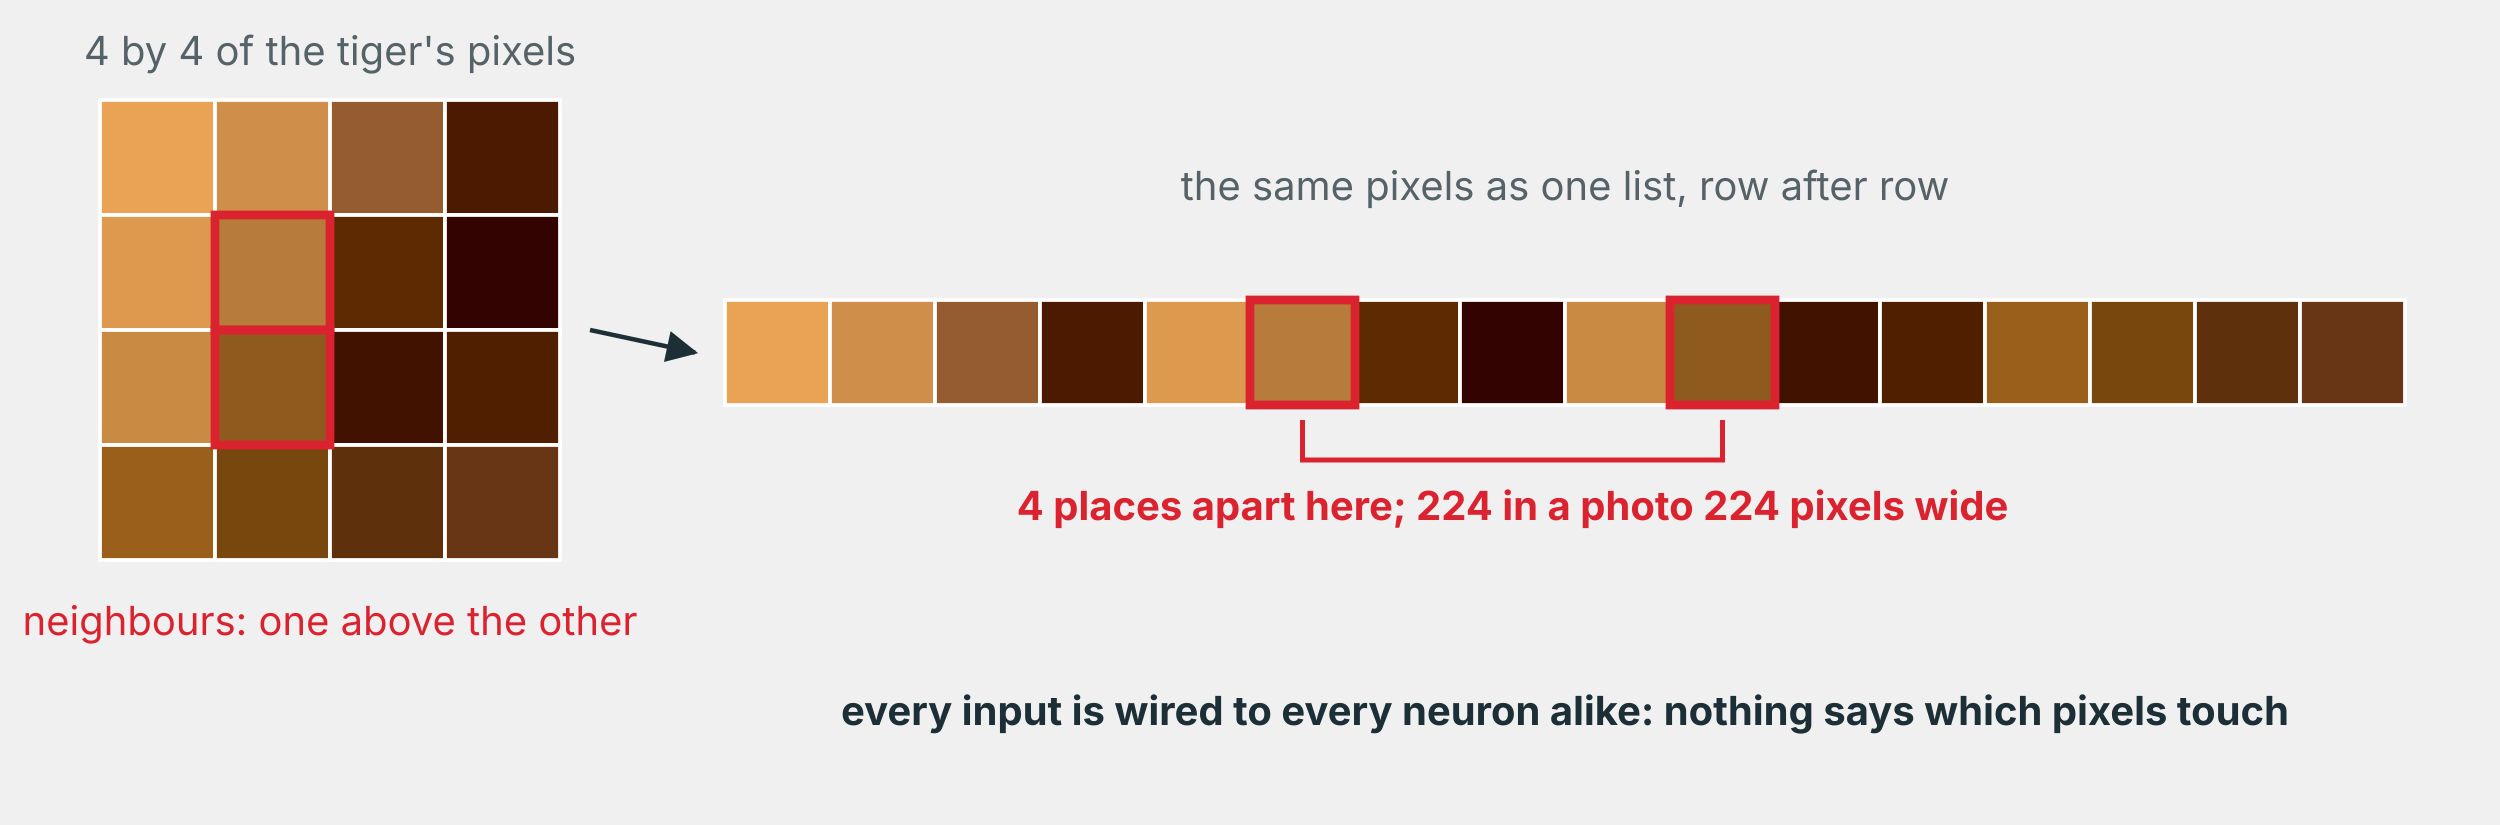
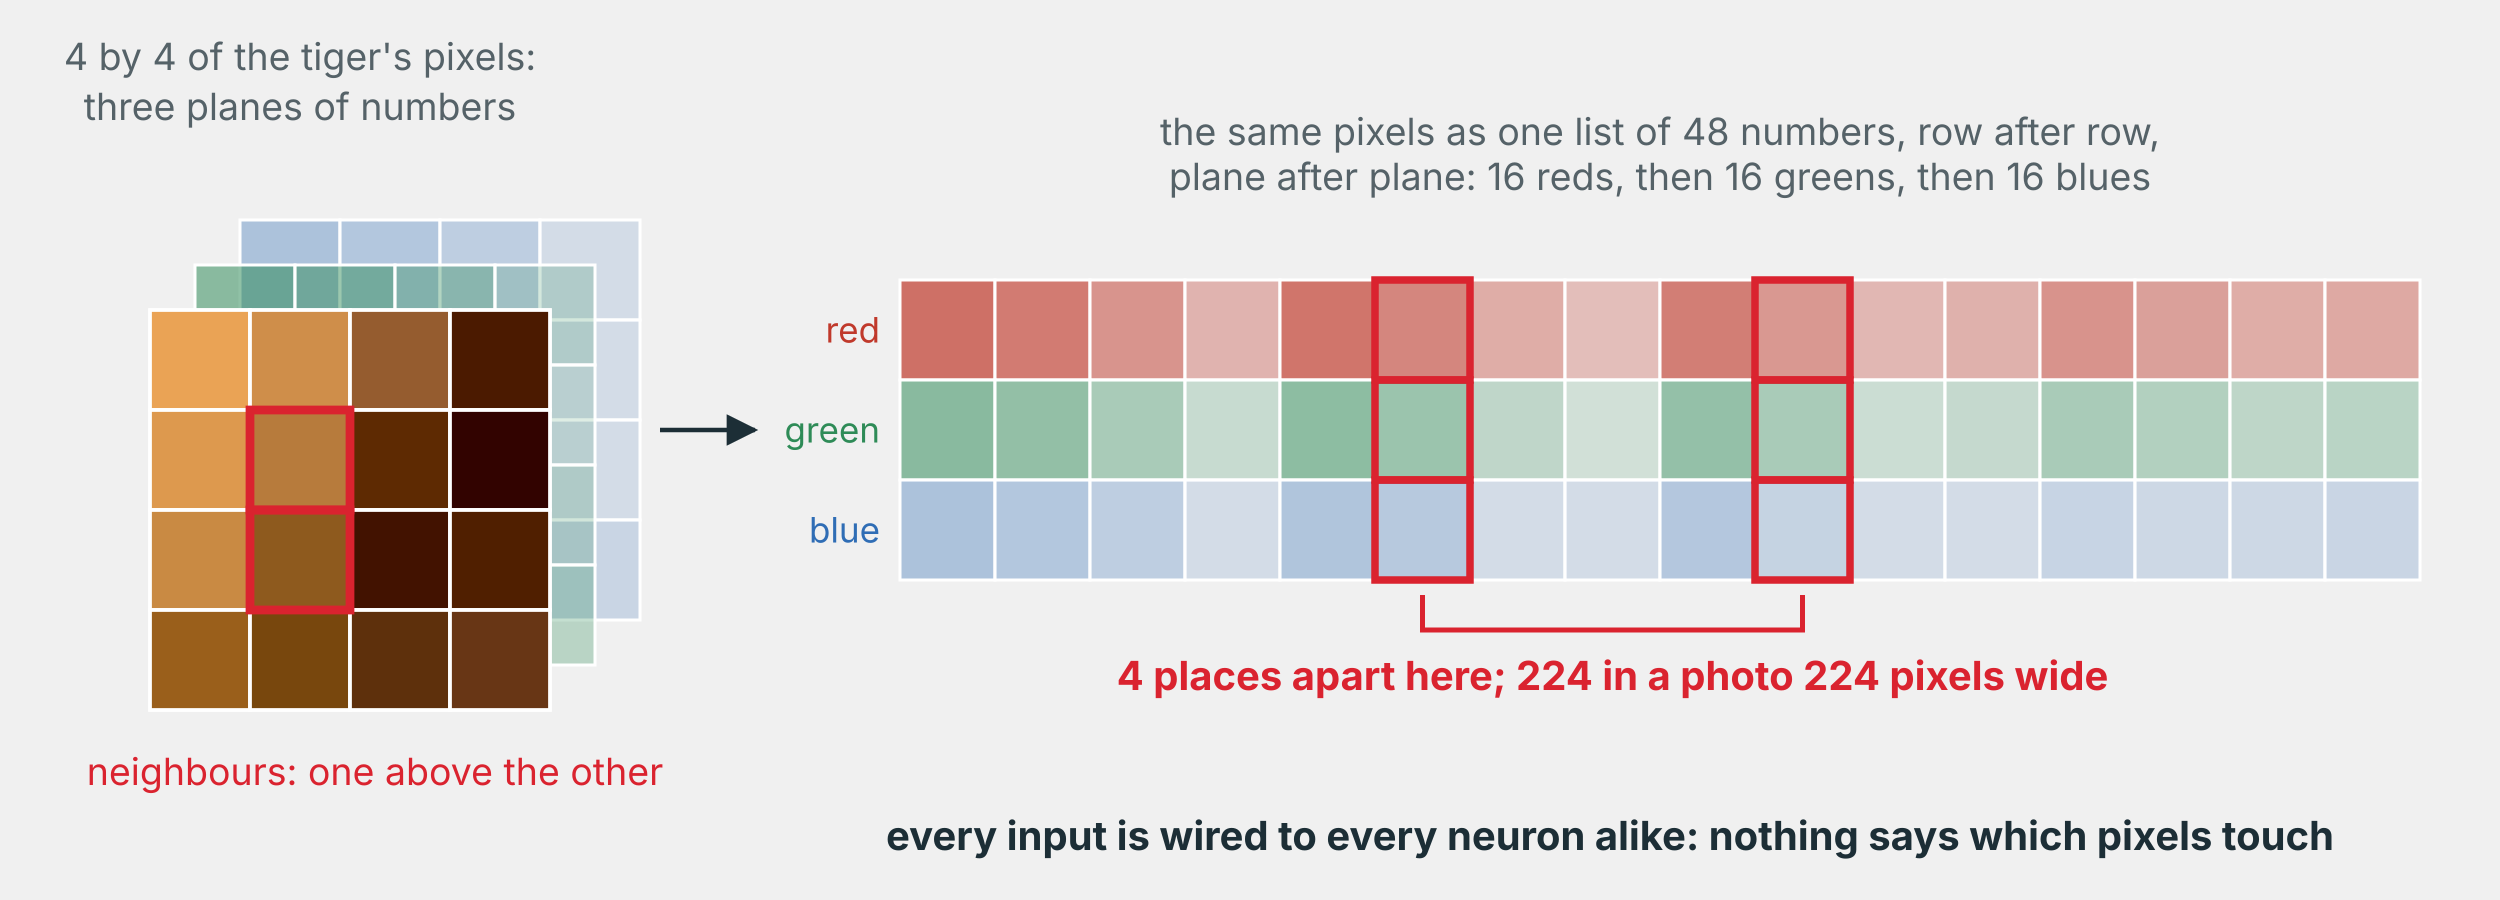
- <svg xmlns="http://www.w3.org/2000/svg" viewBox="0 0 1000 330" font-family="Inter, Arimo, Helvetica, sans-serif">
+ <svg xmlns="http://www.w3.org/2000/svg" viewBox="0 0 1000 360" font-family="Inter, Arimo, Helvetica, sans-serif">
  <defs>
    <marker id="ah" viewBox="0 0 10 10" refX="9" refY="5" markerWidth="7" markerHeight="7" orient="auto-start-reverse">
      <path d="M0,0 L10,5 L0,10 z" fill="#1c2e36" />
    </marker>
    <marker id="ahA" viewBox="0 0 10 10" refX="9" refY="5" markerWidth="7" markerHeight="7" orient="auto-start-reverse">
      <path class="accent-fill" d="M0,0 L10,5 L0,10 z" fill="#00609c" />
    </marker>
  </defs>
  <g data-step="1">
-     <text x="132.0" y="26" font-size="16" font-weight="normal" text-anchor="middle" fill="#556268">4 by 4 of the tiger's pixels</text>
-     <rect x="40" y="40" width="46" height="46" rx="0" fill="rgb(234,163,85)" stroke="#ffffff" stroke-width="1.5" />
-     <rect x="86" y="40" width="46" height="46" rx="0" fill="rgb(207,142,74)" stroke="#ffffff" stroke-width="1.5" />
-     <rect x="132" y="40" width="46" height="46" rx="0" fill="rgb(149,92,47)" stroke="#ffffff" stroke-width="1.5" />
-     <rect x="178" y="40" width="46" height="46" rx="0" fill="rgb(75,26,0)" stroke="#ffffff" stroke-width="1.5" />
-     <rect x="40" y="86" width="46" height="46" rx="0" fill="rgb(221,153,78)" stroke="#ffffff" stroke-width="1.5" />
-     <rect x="86" y="86" width="46" height="46" rx="0" fill="rgb(183,123,60)" stroke="#ffffff" stroke-width="1.5" />
-     <rect x="132" y="86" width="46" height="46" rx="0" fill="rgb(94,42,2)" stroke="#ffffff" stroke-width="1.5" />
-     <rect x="178" y="86" width="46" height="46" rx="0" fill="rgb(50,3,0)" stroke="#ffffff" stroke-width="1.5" />
-     <rect x="40" y="132" width="46" height="46" rx="0" fill="rgb(201,138,67)" stroke="#ffffff" stroke-width="1.5" />
-     <rect x="86" y="132" width="46" height="46" rx="0" fill="rgb(142,90,30)" stroke="#ffffff" stroke-width="1.5" />
-     <rect x="132" y="132" width="46" height="46" rx="0" fill="rgb(66,18,0)" stroke="#ffffff" stroke-width="1.5" />
-     <rect x="178" y="132" width="46" height="46" rx="0" fill="rgb(80,31,0)" stroke="#ffffff" stroke-width="1.5" />
-     <rect x="40" y="178" width="46" height="46" rx="0" fill="rgb(154,95,27)" stroke="#ffffff" stroke-width="1.5" />
-     <rect x="86" y="178" width="46" height="46" rx="0" fill="rgb(120,71,13)" stroke="#ffffff" stroke-width="1.5" />
-     <rect x="132" y="178" width="46" height="46" rx="0" fill="rgb(94,48,12)" stroke="#ffffff" stroke-width="1.5" />
-     <rect x="178" y="178" width="46" height="46" rx="0" fill="rgb(104,54,21)" stroke="#ffffff" stroke-width="1.5" />
+     <text x="120" y="28" font-size="15" font-weight="normal" text-anchor="middle" fill="#556268">4 by 4 of the tiger's pixels:</text>
+     <text x="120" y="48" font-size="15" font-weight="normal" text-anchor="middle" fill="#556268">three planes of numbers</text>
+     <rect x="96" y="88" width="40" height="40" fill="#2f6db5" fill-opacity="0.35" stroke="#ffffff" stroke-width="1.2" />
+     <rect x="136" y="88" width="40" height="40" fill="#2f6db5" fill-opacity="0.32" stroke="#ffffff" stroke-width="1.2" />
+     <rect x="176" y="88" width="40" height="40" fill="#2f6db5" fill-opacity="0.26" stroke="#ffffff" stroke-width="1.2" />
+     <rect x="216" y="88" width="40" height="40" fill="#2f6db5" fill-opacity="0.15" stroke="#ffffff" stroke-width="1.2" />
+     <rect x="96" y="128" width="40" height="40" fill="#2f6db5" fill-opacity="0.33" stroke="#ffffff" stroke-width="1.2" />
+     <rect x="136" y="128" width="40" height="40" fill="#2f6db5" fill-opacity="0.29" stroke="#ffffff" stroke-width="1.2" />
+     <rect x="176" y="128" width="40" height="40" fill="#2f6db5" fill-opacity="0.15" stroke="#ffffff" stroke-width="1.2" />
+     <rect x="216" y="128" width="40" height="40" fill="#2f6db5" fill-opacity="0.15" stroke="#ffffff" stroke-width="1.2" />
+     <rect x="96" y="168" width="40" height="40" fill="#2f6db5" fill-opacity="0.31" stroke="#ffffff" stroke-width="1.2" />
+     <rect x="136" y="168" width="40" height="40" fill="#2f6db5" fill-opacity="0.22" stroke="#ffffff" stroke-width="1.2" />
+     <rect x="176" y="168" width="40" height="40" fill="#2f6db5" fill-opacity="0.15" stroke="#ffffff" stroke-width="1.2" />
+     <rect x="216" y="168" width="40" height="40" fill="#2f6db5" fill-opacity="0.15" stroke="#ffffff" stroke-width="1.2" />
+     <rect x="96" y="208" width="40" height="40" fill="#2f6db5" fill-opacity="0.21" stroke="#ffffff" stroke-width="1.2" />
+     <rect x="136" y="208" width="40" height="40" fill="#2f6db5" fill-opacity="0.18" stroke="#ffffff" stroke-width="1.2" />
+     <rect x="176" y="208" width="40" height="40" fill="#2f6db5" fill-opacity="0.18" stroke="#ffffff" stroke-width="1.2" />
+     <rect x="216" y="208" width="40" height="40" fill="#2f6db5" fill-opacity="0.20" stroke="#ffffff" stroke-width="1.2" />
+     <rect x="78" y="106" width="40" height="40" fill="#2e8b57" fill-opacity="0.53" stroke="#ffffff" stroke-width="1.2" />
+     <rect x="118" y="106" width="40" height="40" fill="#2e8b57" fill-opacity="0.48" stroke="#ffffff" stroke-width="1.2" />
+     <rect x="158" y="106" width="40" height="40" fill="#2e8b57" fill-opacity="0.37" stroke="#ffffff" stroke-width="1.2" />
+     <rect x="198" y="106" width="40" height="40" fill="#2e8b57" fill-opacity="0.21" stroke="#ffffff" stroke-width="1.2" />
+     <rect x="78" y="146" width="40" height="40" fill="#2e8b57" fill-opacity="0.51" stroke="#ffffff" stroke-width="1.2" />
+     <rect x="118" y="146" width="40" height="40" fill="#2e8b57" fill-opacity="0.44" stroke="#ffffff" stroke-width="1.2" />
+     <rect x="158" y="146" width="40" height="40" fill="#2e8b57" fill-opacity="0.25" stroke="#ffffff" stroke-width="1.2" />
+     <rect x="198" y="146" width="40" height="40" fill="#2e8b57" fill-opacity="0.16" stroke="#ffffff" stroke-width="1.2" />
+     <rect x="78" y="186" width="40" height="40" fill="#2e8b57" fill-opacity="0.47" stroke="#ffffff" stroke-width="1.2" />
+     <rect x="118" y="186" width="40" height="40" fill="#2e8b57" fill-opacity="0.36" stroke="#ffffff" stroke-width="1.2" />
+     <rect x="158" y="186" width="40" height="40" fill="#2e8b57" fill-opacity="0.19" stroke="#ffffff" stroke-width="1.2" />
+     <rect x="198" y="186" width="40" height="40" fill="#2e8b57" fill-opacity="0.22" stroke="#ffffff" stroke-width="1.2" />
+     <rect x="78" y="226" width="40" height="40" fill="#2e8b57" fill-opacity="0.37" stroke="#ffffff" stroke-width="1.2" />
+     <rect x="118" y="226" width="40" height="40" fill="#2e8b57" fill-opacity="0.32" stroke="#ffffff" stroke-width="1.2" />
+     <rect x="158" y="226" width="40" height="40" fill="#2e8b57" fill-opacity="0.26" stroke="#ffffff" stroke-width="1.2" />
+     <rect x="198" y="226" width="40" height="40" fill="#2e8b57" fill-opacity="0.28" stroke="#ffffff" stroke-width="1.2" />
+     <rect x="60" y="124" width="40" height="40" fill="#c0392b" fill-opacity="0.70" stroke="#ffffff" stroke-width="1.2" />
+     <rect x="100" y="124" width="40" height="40" fill="#c0392b" fill-opacity="0.64" stroke="#ffffff" stroke-width="1.2" />
+     <rect x="140" y="124" width="40" height="40" fill="#c0392b" fill-opacity="0.50" stroke="#ffffff" stroke-width="1.2" />
+     <rect x="180" y="124" width="40" height="40" fill="#c0392b" fill-opacity="0.33" stroke="#ffffff" stroke-width="1.2" />
+     <rect x="60" y="164" width="40" height="40" fill="#c0392b" fill-opacity="0.67" stroke="#ffffff" stroke-width="1.2" />
+     <rect x="100" y="164" width="40" height="40" fill="#c0392b" fill-opacity="0.58" stroke="#ffffff" stroke-width="1.2" />
+     <rect x="140" y="164" width="40" height="40" fill="#c0392b" fill-opacity="0.37" stroke="#ffffff" stroke-width="1.2" />
+     <rect x="180" y="164" width="40" height="40" fill="#c0392b" fill-opacity="0.27" stroke="#ffffff" stroke-width="1.2" />
+     <rect x="60" y="204" width="40" height="40" fill="#c0392b" fill-opacity="0.62" stroke="#ffffff" stroke-width="1.2" />
+     <rect x="100" y="204" width="40" height="40" fill="#c0392b" fill-opacity="0.48" stroke="#ffffff" stroke-width="1.2" />
+     <rect x="140" y="204" width="40" height="40" fill="#c0392b" fill-opacity="0.31" stroke="#ffffff" stroke-width="1.2" />
+     <rect x="180" y="204" width="40" height="40" fill="#c0392b" fill-opacity="0.34" stroke="#ffffff" stroke-width="1.2" />
+     <rect x="60" y="244" width="40" height="40" fill="#c0392b" fill-opacity="0.51" stroke="#ffffff" stroke-width="1.2" />
+     <rect x="100" y="244" width="40" height="40" fill="#c0392b" fill-opacity="0.43" stroke="#ffffff" stroke-width="1.2" />
+     <rect x="140" y="244" width="40" height="40" fill="#c0392b" fill-opacity="0.37" stroke="#ffffff" stroke-width="1.2" />
+     <rect x="180" y="244" width="40" height="40" fill="#c0392b" fill-opacity="0.39" stroke="#ffffff" stroke-width="1.2" />
+     <rect x="60" y="124" width="40" height="40" rx="0" fill="rgb(234,163,85)" stroke="#ffffff" stroke-width="1.5" />
+     <rect x="100" y="124" width="40" height="40" rx="0" fill="rgb(207,142,74)" stroke="#ffffff" stroke-width="1.5" />
+     <rect x="140" y="124" width="40" height="40" rx="0" fill="rgb(149,92,47)" stroke="#ffffff" stroke-width="1.5" />
+     <rect x="180" y="124" width="40" height="40" rx="0" fill="rgb(75,26,0)" stroke="#ffffff" stroke-width="1.5" />
+     <rect x="60" y="164" width="40" height="40" rx="0" fill="rgb(221,153,78)" stroke="#ffffff" stroke-width="1.5" />
+     <rect x="100" y="164" width="40" height="40" rx="0" fill="rgb(183,123,60)" stroke="#ffffff" stroke-width="1.5" />
+     <rect x="140" y="164" width="40" height="40" rx="0" fill="rgb(94,42,2)" stroke="#ffffff" stroke-width="1.5" />
+     <rect x="180" y="164" width="40" height="40" rx="0" fill="rgb(50,3,0)" stroke="#ffffff" stroke-width="1.5" />
+     <rect x="60" y="204" width="40" height="40" rx="0" fill="rgb(201,138,67)" stroke="#ffffff" stroke-width="1.5" />
+     <rect x="100" y="204" width="40" height="40" rx="0" fill="rgb(142,90,30)" stroke="#ffffff" stroke-width="1.5" />
+     <rect x="140" y="204" width="40" height="40" rx="0" fill="rgb(66,18,0)" stroke="#ffffff" stroke-width="1.5" />
+     <rect x="180" y="204" width="40" height="40" rx="0" fill="rgb(80,31,0)" stroke="#ffffff" stroke-width="1.5" />
+     <rect x="60" y="244" width="40" height="40" rx="0" fill="rgb(154,95,27)" stroke="#ffffff" stroke-width="1.5" />
+     <rect x="100" y="244" width="40" height="40" rx="0" fill="rgb(120,71,13)" stroke="#ffffff" stroke-width="1.5" />
+     <rect x="140" y="244" width="40" height="40" rx="0" fill="rgb(94,48,12)" stroke="#ffffff" stroke-width="1.5" />
+     <rect x="180" y="244" width="40" height="40" rx="0" fill="rgb(104,54,21)" stroke="#ffffff" stroke-width="1.5" />
  </g>
  <g data-step="2">
-     <rect x="86" y="86" width="46" height="46" rx="0" fill="none" stroke="#da232f" stroke-width="3.5" />
-     <rect x="86" y="132" width="46" height="46" rx="0" fill="none" stroke="#da232f" stroke-width="3.5" />
-     <text x="132.0" y="254" font-size="16" font-weight="normal" text-anchor="middle" fill="#da232f">neighbours: one above the other</text>
-     <text x="626" y="80" font-size="16" font-weight="normal" text-anchor="middle" fill="#556268">the same pixels as one list, row after row</text>
-     <line x1="236" y1="132.0" x2="278" y2="141.0" stroke="#1c2e36" stroke-width="1.8" marker-end="url(#ah)" />
-     <rect x="290" y="120" width="42" height="42" rx="0" fill="rgb(234,163,85)" stroke="#ffffff" stroke-width="1.5" />
-     <rect x="332" y="120" width="42" height="42" rx="0" fill="rgb(207,142,74)" stroke="#ffffff" stroke-width="1.5" />
-     <rect x="374" y="120" width="42" height="42" rx="0" fill="rgb(149,92,47)" stroke="#ffffff" stroke-width="1.5" />
-     <rect x="416" y="120" width="42" height="42" rx="0" fill="rgb(75,26,0)" stroke="#ffffff" stroke-width="1.5" />
-     <rect x="458" y="120" width="42" height="42" rx="0" fill="rgb(221,153,78)" stroke="#ffffff" stroke-width="1.5" />
-     <rect x="500" y="120" width="42" height="42" rx="0" fill="rgb(183,123,60)" stroke="#ffffff" stroke-width="1.5" />
-     <rect x="542" y="120" width="42" height="42" rx="0" fill="rgb(94,42,2)" stroke="#ffffff" stroke-width="1.5" />
-     <rect x="584" y="120" width="42" height="42" rx="0" fill="rgb(50,3,0)" stroke="#ffffff" stroke-width="1.5" />
-     <rect x="626" y="120" width="42" height="42" rx="0" fill="rgb(201,138,67)" stroke="#ffffff" stroke-width="1.5" />
-     <rect x="668" y="120" width="42" height="42" rx="0" fill="rgb(142,90,30)" stroke="#ffffff" stroke-width="1.5" />
-     <rect x="710" y="120" width="42" height="42" rx="0" fill="rgb(66,18,0)" stroke="#ffffff" stroke-width="1.5" />
-     <rect x="752" y="120" width="42" height="42" rx="0" fill="rgb(80,31,0)" stroke="#ffffff" stroke-width="1.5" />
-     <rect x="794" y="120" width="42" height="42" rx="0" fill="rgb(154,95,27)" stroke="#ffffff" stroke-width="1.5" />
-     <rect x="836" y="120" width="42" height="42" rx="0" fill="rgb(120,71,13)" stroke="#ffffff" stroke-width="1.5" />
-     <rect x="878" y="120" width="42" height="42" rx="0" fill="rgb(94,48,12)" stroke="#ffffff" stroke-width="1.5" />
-     <rect x="920" y="120" width="42" height="42" rx="0" fill="rgb(104,54,21)" stroke="#ffffff" stroke-width="1.5" />
-     <rect x="500" y="120" width="42" height="42" rx="0" fill="none" stroke="#da232f" stroke-width="3.5" />
-     <rect x="668" y="120" width="42" height="42" rx="0" fill="none" stroke="#da232f" stroke-width="3.5" />
-     <path d="M 521.0 168 L 521.0 184 L 689.0 184 L 689.0 168" fill="none" stroke="#da232f" stroke-width="2" marker-end="url(#)" />
-     <text x="605.0" y="208" font-size="16" font-weight="bold" text-anchor="middle" fill="#da232f">4 places apart here; 224 in a photo 224 pixels wide</text>
+     <rect x="100" y="164" width="40" height="40" rx="0" fill="none" stroke="#da232f" stroke-width="3.5" />
+     <rect x="100" y="204" width="40" height="40" rx="0" fill="none" stroke="#da232f" stroke-width="3.5" />
+     <text x="150.0" y="314" font-size="15" font-weight="normal" text-anchor="middle" fill="#da232f">neighbours: one above the other</text>
+     <text x="664" y="58" font-size="15" font-weight="normal" text-anchor="middle" fill="#556268">the same pixels as one list of 48 numbers, row after row,</text>
+     <text x="664" y="76" font-size="15" font-weight="normal" text-anchor="middle" fill="#556268">plane after plane: 16 reds, then 16 greens, then 16 blues</text>
+     <line x1="264" y1="172.0" x2="302" y2="172.0" stroke="#1c2e36" stroke-width="1.8" marker-end="url(#ah)" />
+     <text x="352" y="137.0" font-size="14" font-weight="normal" text-anchor="end" fill="#c0392b">red</text>
+     <rect x="360" y="112" width="38" height="40" fill="#c0392b" fill-opacity="0.70" stroke="#ffffff" stroke-width="1.2" />
+     <rect x="398" y="112" width="38" height="40" fill="#c0392b" fill-opacity="0.64" stroke="#ffffff" stroke-width="1.2" />
+     <rect x="436" y="112" width="38" height="40" fill="#c0392b" fill-opacity="0.50" stroke="#ffffff" stroke-width="1.2" />
+     <rect x="474" y="112" width="38" height="40" fill="#c0392b" fill-opacity="0.33" stroke="#ffffff" stroke-width="1.2" />
+     <rect x="512" y="112" width="38" height="40" fill="#c0392b" fill-opacity="0.67" stroke="#ffffff" stroke-width="1.2" />
+     <rect x="550" y="112" width="38" height="40" fill="#c0392b" fill-opacity="0.58" stroke="#ffffff" stroke-width="1.2" />
+     <rect x="588" y="112" width="38" height="40" fill="#c0392b" fill-opacity="0.37" stroke="#ffffff" stroke-width="1.2" />
+     <rect x="626" y="112" width="38" height="40" fill="#c0392b" fill-opacity="0.27" stroke="#ffffff" stroke-width="1.2" />
+     <rect x="664" y="112" width="38" height="40" fill="#c0392b" fill-opacity="0.62" stroke="#ffffff" stroke-width="1.2" />
+     <rect x="702" y="112" width="38" height="40" fill="#c0392b" fill-opacity="0.48" stroke="#ffffff" stroke-width="1.2" />
+     <rect x="740" y="112" width="38" height="40" fill="#c0392b" fill-opacity="0.31" stroke="#ffffff" stroke-width="1.2" />
+     <rect x="778" y="112" width="38" height="40" fill="#c0392b" fill-opacity="0.34" stroke="#ffffff" stroke-width="1.2" />
+     <rect x="816" y="112" width="38" height="40" fill="#c0392b" fill-opacity="0.51" stroke="#ffffff" stroke-width="1.2" />
+     <rect x="854" y="112" width="38" height="40" fill="#c0392b" fill-opacity="0.43" stroke="#ffffff" stroke-width="1.2" />
+     <rect x="892" y="112" width="38" height="40" fill="#c0392b" fill-opacity="0.37" stroke="#ffffff" stroke-width="1.2" />
+     <rect x="930" y="112" width="38" height="40" fill="#c0392b" fill-opacity="0.39" stroke="#ffffff" stroke-width="1.2" />
+     <rect x="550" y="112" width="38" height="40" rx="0" fill="none" stroke="#da232f" stroke-width="3" />
+     <rect x="702" y="112" width="38" height="40" rx="0" fill="none" stroke="#da232f" stroke-width="3" />
+     <text x="352" y="177.0" font-size="14" font-weight="normal" text-anchor="end" fill="#2e8b57">green</text>
+     <rect x="360" y="152" width="38" height="40" fill="#2e8b57" fill-opacity="0.53" stroke="#ffffff" stroke-width="1.2" />
+     <rect x="398" y="152" width="38" height="40" fill="#2e8b57" fill-opacity="0.48" stroke="#ffffff" stroke-width="1.2" />
+     <rect x="436" y="152" width="38" height="40" fill="#2e8b57" fill-opacity="0.37" stroke="#ffffff" stroke-width="1.2" />
+     <rect x="474" y="152" width="38" height="40" fill="#2e8b57" fill-opacity="0.21" stroke="#ffffff" stroke-width="1.2" />
+     <rect x="512" y="152" width="38" height="40" fill="#2e8b57" fill-opacity="0.51" stroke="#ffffff" stroke-width="1.2" />
+     <rect x="550" y="152" width="38" height="40" fill="#2e8b57" fill-opacity="0.44" stroke="#ffffff" stroke-width="1.2" />
+     <rect x="588" y="152" width="38" height="40" fill="#2e8b57" fill-opacity="0.25" stroke="#ffffff" stroke-width="1.2" />
+     <rect x="626" y="152" width="38" height="40" fill="#2e8b57" fill-opacity="0.16" stroke="#ffffff" stroke-width="1.2" />
+     <rect x="664" y="152" width="38" height="40" fill="#2e8b57" fill-opacity="0.47" stroke="#ffffff" stroke-width="1.2" />
+     <rect x="702" y="152" width="38" height="40" fill="#2e8b57" fill-opacity="0.36" stroke="#ffffff" stroke-width="1.2" />
+     <rect x="740" y="152" width="38" height="40" fill="#2e8b57" fill-opacity="0.19" stroke="#ffffff" stroke-width="1.2" />
+     <rect x="778" y="152" width="38" height="40" fill="#2e8b57" fill-opacity="0.22" stroke="#ffffff" stroke-width="1.2" />
+     <rect x="816" y="152" width="38" height="40" fill="#2e8b57" fill-opacity="0.37" stroke="#ffffff" stroke-width="1.2" />
+     <rect x="854" y="152" width="38" height="40" fill="#2e8b57" fill-opacity="0.32" stroke="#ffffff" stroke-width="1.2" />
+     <rect x="892" y="152" width="38" height="40" fill="#2e8b57" fill-opacity="0.26" stroke="#ffffff" stroke-width="1.2" />
+     <rect x="930" y="152" width="38" height="40" fill="#2e8b57" fill-opacity="0.28" stroke="#ffffff" stroke-width="1.2" />
+     <rect x="550" y="152" width="38" height="40" rx="0" fill="none" stroke="#da232f" stroke-width="3" />
+     <rect x="702" y="152" width="38" height="40" rx="0" fill="none" stroke="#da232f" stroke-width="3" />
+     <text x="352" y="217.0" font-size="14" font-weight="normal" text-anchor="end" fill="#2f6db5">blue</text>
+     <rect x="360" y="192" width="38" height="40" fill="#2f6db5" fill-opacity="0.35" stroke="#ffffff" stroke-width="1.2" />
+     <rect x="398" y="192" width="38" height="40" fill="#2f6db5" fill-opacity="0.32" stroke="#ffffff" stroke-width="1.2" />
+     <rect x="436" y="192" width="38" height="40" fill="#2f6db5" fill-opacity="0.26" stroke="#ffffff" stroke-width="1.2" />
+     <rect x="474" y="192" width="38" height="40" fill="#2f6db5" fill-opacity="0.15" stroke="#ffffff" stroke-width="1.2" />
+     <rect x="512" y="192" width="38" height="40" fill="#2f6db5" fill-opacity="0.33" stroke="#ffffff" stroke-width="1.2" />
+     <rect x="550" y="192" width="38" height="40" fill="#2f6db5" fill-opacity="0.29" stroke="#ffffff" stroke-width="1.2" />
+     <rect x="588" y="192" width="38" height="40" fill="#2f6db5" fill-opacity="0.15" stroke="#ffffff" stroke-width="1.2" />
+     <rect x="626" y="192" width="38" height="40" fill="#2f6db5" fill-opacity="0.15" stroke="#ffffff" stroke-width="1.2" />
+     <rect x="664" y="192" width="38" height="40" fill="#2f6db5" fill-opacity="0.31" stroke="#ffffff" stroke-width="1.2" />
+     <rect x="702" y="192" width="38" height="40" fill="#2f6db5" fill-opacity="0.22" stroke="#ffffff" stroke-width="1.2" />
+     <rect x="740" y="192" width="38" height="40" fill="#2f6db5" fill-opacity="0.15" stroke="#ffffff" stroke-width="1.2" />
+     <rect x="778" y="192" width="38" height="40" fill="#2f6db5" fill-opacity="0.15" stroke="#ffffff" stroke-width="1.2" />
+     <rect x="816" y="192" width="38" height="40" fill="#2f6db5" fill-opacity="0.21" stroke="#ffffff" stroke-width="1.2" />
+     <rect x="854" y="192" width="38" height="40" fill="#2f6db5" fill-opacity="0.18" stroke="#ffffff" stroke-width="1.2" />
+     <rect x="892" y="192" width="38" height="40" fill="#2f6db5" fill-opacity="0.18" stroke="#ffffff" stroke-width="1.2" />
+     <rect x="930" y="192" width="38" height="40" fill="#2f6db5" fill-opacity="0.20" stroke="#ffffff" stroke-width="1.2" />
+     <rect x="550" y="192" width="38" height="40" rx="0" fill="none" stroke="#da232f" stroke-width="3" />
+     <rect x="702" y="192" width="38" height="40" rx="0" fill="none" stroke="#da232f" stroke-width="3" />
+     <path d="M 569.0 238 L 569.0 252 L 721.0 252 L 721.0 238" fill="none" stroke="#da232f" stroke-width="2" marker-end="url(#)" />
+     <text x="645.0" y="276" font-size="16" font-weight="bold" text-anchor="middle" fill="#da232f">4 places apart here; 224 in a photo 224 pixels wide</text>
  </g>
  <g data-step="3">
-     <text x="626" y="290" font-size="16" font-weight="bold" text-anchor="middle" fill="#1c2e36">every input is wired to every neuron alike: nothing says which pixels touch</text>
+     <text x="644" y="340" font-size="16" font-weight="bold" text-anchor="middle" fill="#1c2e36">every input is wired to every neuron alike: nothing says which pixels touch</text>
  </g>
</svg>
